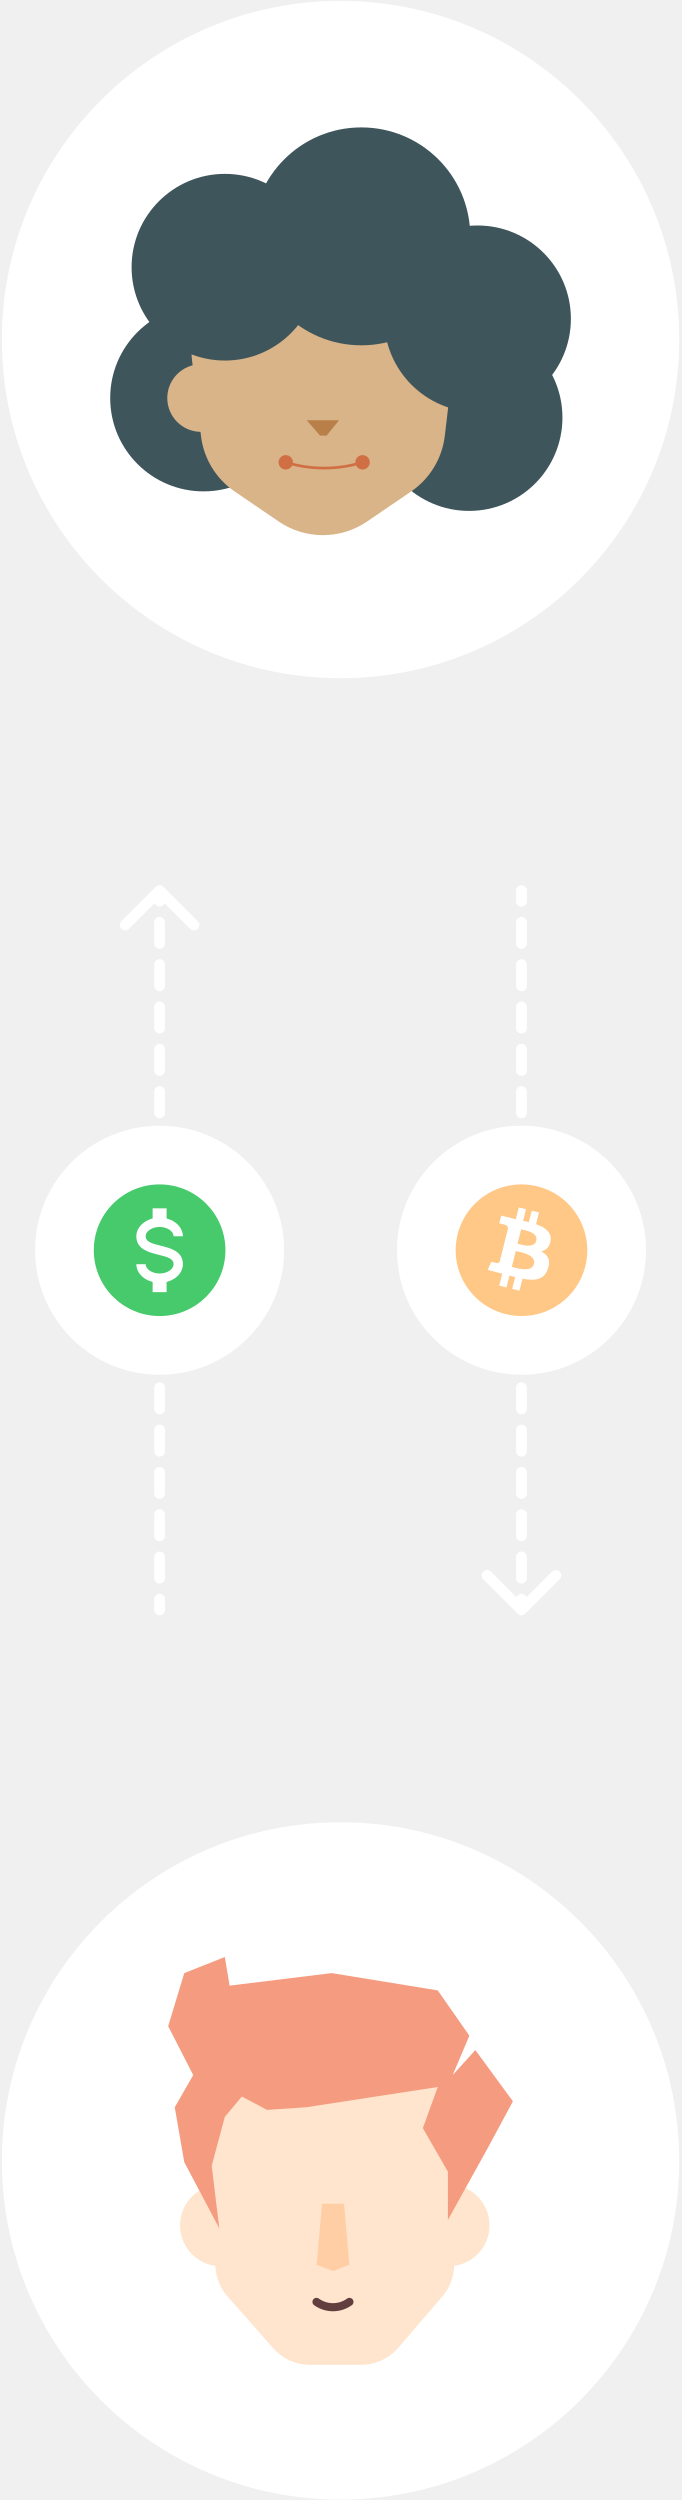
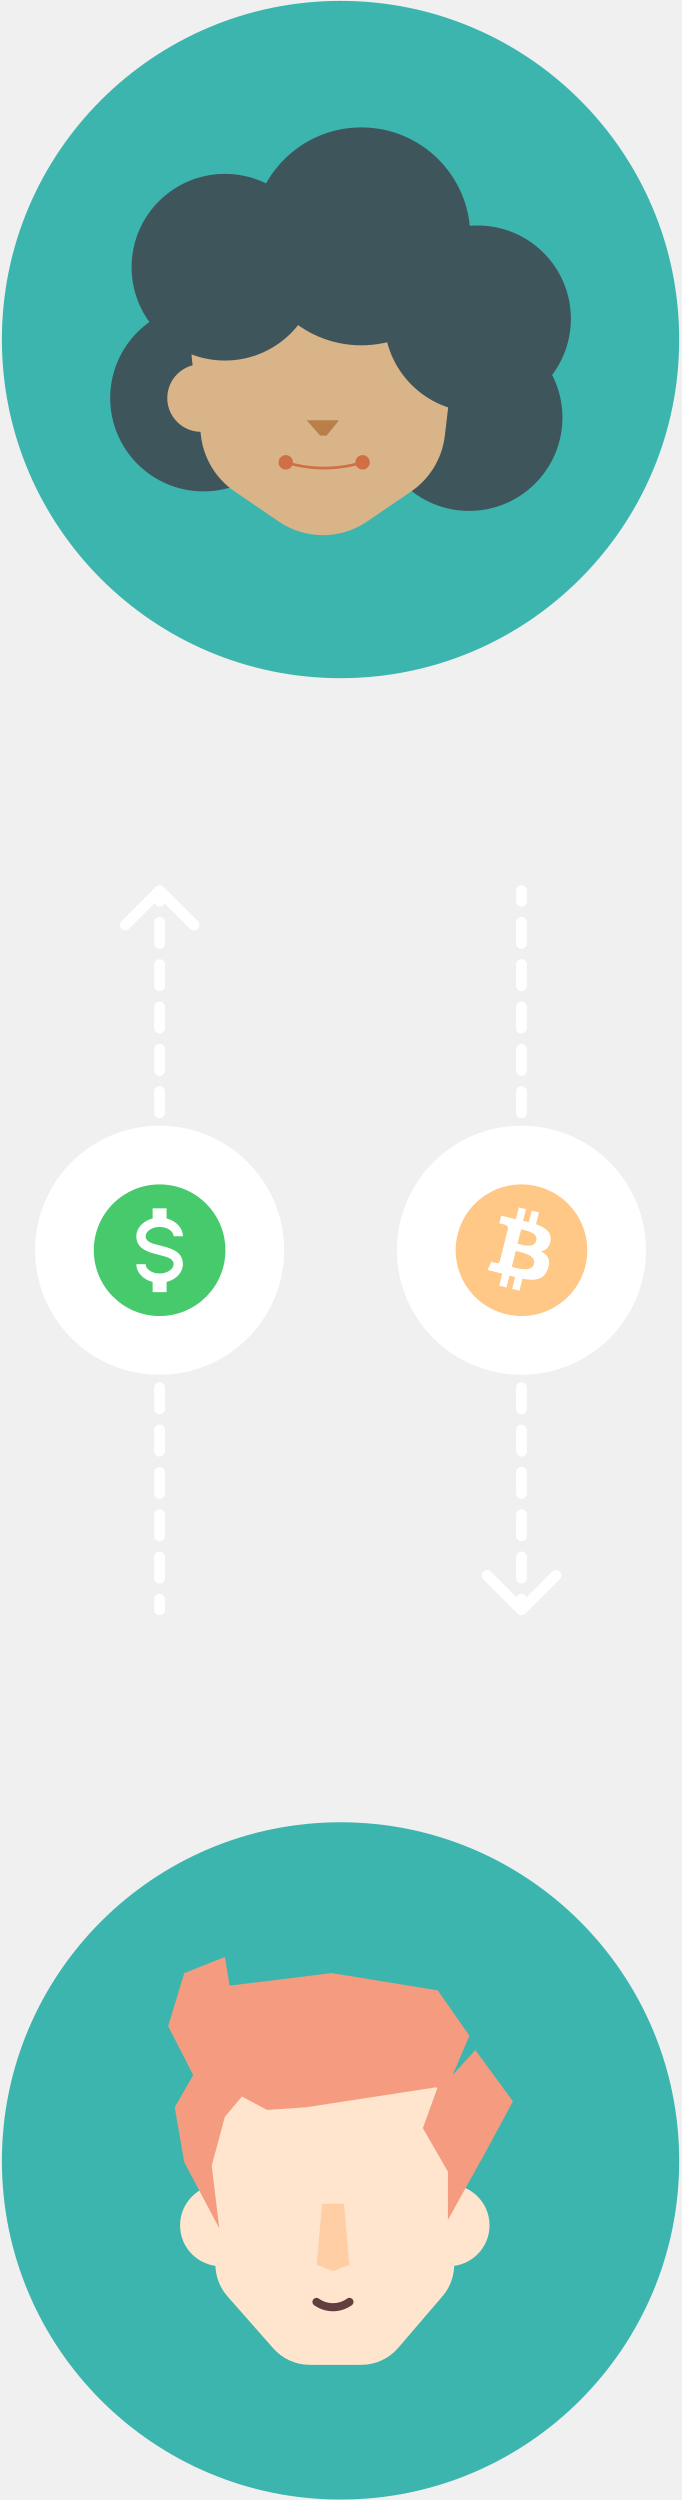
<svg xmlns="http://www.w3.org/2000/svg" width="252" height="925" viewBox="0 0 252 925" fill="none">
-   <circle cx="126" cy="125.626" r="125.302" fill="white" />
+   <circle cx="126" cy="125.626" r="125.302" fill="#3CB5AE" />
  <circle cx="173.567" cy="154.502" r="34.535" fill="#3E555C" />
  <circle cx="75.307" cy="147.277" r="34.535" fill="#3E555C" />
  <circle cx="74.405" cy="147.277" r="12.511" fill="#D9B488" />
  <path d="M71.048 133.297C69.007 116.05 82.48 100.889 99.847 100.889H139.088C156.455 100.889 169.928 116.05 167.887 133.297L164.575 161.292C163.59 169.621 159.047 177.115 152.118 181.841L135.81 192.966C125.952 199.69 112.983 199.69 103.125 192.966L86.817 181.841C79.888 177.115 75.345 169.621 74.36 161.292L71.048 133.297Z" fill="#D9B488" />
  <circle cx="83.223" cy="98.867" r="34.535" fill="#3E555C" />
  <circle cx="133.685" cy="87.454" r="40.315" fill="#3E555C" />
  <circle cx="176.693" cy="117.966" r="34.535" fill="#3E555C" />
  <g style="mix-blend-mode:multiply">
    <path d="M125.458 155.487H113.477L118.413 161.162H120.853L125.458 155.487Z" fill="#D9B488" />
  </g>
  <g style="mix-blend-mode:multiply">
    <path d="M103.062 171.057C103.062 172.53 104.256 173.723 105.729 173.723C107.202 173.723 108.396 172.53 108.396 171.057C108.396 169.584 107.202 168.39 105.729 168.39C104.256 168.39 103.062 169.584 103.062 171.057ZM131.478 171.057C131.478 172.53 132.672 173.723 134.145 173.723C135.617 173.723 136.811 172.53 136.811 171.057C136.811 169.584 135.617 168.39 134.145 168.39C132.672 168.39 131.478 169.584 131.478 171.057ZM105.584 171.535L105.779 171.594L106.069 170.637L105.874 170.578L105.584 171.535ZM105.779 171.594C115.077 174.411 125.005 174.39 134.292 171.535L133.998 170.579C124.901 173.376 115.177 173.396 106.069 170.637L105.779 171.594Z" fill="#F59C80" />
  </g>
-   <circle cx="126" cy="799.539" r="125.302" fill="white" />
+   <circle cx="126" cy="799.539" r="125.302" fill="#3CB5AE" />
  <path d="M75.203 790.573C74.215 780.016 82.521 770.897 93.124 770.897H154.629C165.232 770.897 173.538 780.016 172.55 790.573L167.966 839.58C167.619 843.288 166.131 846.797 163.706 849.624L147.332 868.711C143.912 872.697 138.922 874.991 133.67 874.991H114.616C109.445 874.991 104.523 872.767 101.106 868.886L84.187 849.671C81.674 846.817 80.129 843.239 79.775 839.453L75.203 790.573Z" fill="#FFE5CD" />
  <circle cx="81.754" cy="823.379" r="15.127" fill="#FFE5CD" />
  <circle cx="165.998" cy="823.379" r="15.127" fill="#FFE5CD" />
  <path d="M68.182 800.001L81.133 824.499L78.334 801.325L83.188 783.229L89.483 775.725L98.812 780.66L113.201 779.698L161.971 772.195L156.454 787.422L165.722 803.531V821.377L180.508 794.704L189.776 777.491L175.874 758.513L167.488 767.781L173.667 753.217L161.971 736.445L122.69 730.045L84.954 734.68L83.188 724.087L68.182 730.045L62.224 749.686L71.492 767.781L64.651 779.698L68.182 800.001Z" fill="#F59C80" />
  <g style="mix-blend-mode:multiply">
    <path d="M119.157 815.372H127.273L129.262 837.957L123.215 840.313L117.168 837.957L119.157 815.372Z" fill="#FFE5CD" />
  </g>
  <path d="M117.097 851.701L117.274 851.824C120.904 854.328 125.716 854.279 129.293 851.701V851.701" stroke="#633E3E" stroke-width="3" stroke-linecap="round" />
  <path d="M60.47 328.106C59.689 327.325 58.422 327.325 57.641 328.106L44.913 340.834C44.132 341.615 44.132 342.881 44.913 343.662C45.694 344.443 46.961 344.443 47.742 343.662L59.056 332.348L70.369 343.662C71.15 344.443 72.417 344.443 73.198 343.662C73.979 342.881 73.979 341.615 73.198 340.834L60.47 328.106ZM57.056 595.645C57.056 596.75 57.951 597.645 59.056 597.645C60.16 597.645 61.056 596.75 61.056 595.645H57.056ZM57.056 333.434C57.056 334.538 57.951 335.434 59.056 335.434C60.16 335.434 61.056 334.538 61.056 333.434H57.056ZM61.056 341.261C61.056 340.156 60.16 339.261 59.056 339.261C57.951 339.261 57.056 340.156 57.056 341.261H61.056ZM57.056 349.088C57.056 350.193 57.951 351.088 59.056 351.088C60.16 351.088 61.056 350.193 61.056 349.088H57.056ZM61.056 356.915C61.056 355.811 60.16 354.915 59.056 354.915C57.951 354.915 57.056 355.811 57.056 356.915H61.056ZM57.056 364.742C57.056 365.847 57.951 366.742 59.056 366.742C60.16 366.742 61.056 365.847 61.056 364.742H57.056ZM61.056 372.57C61.056 371.465 60.16 370.57 59.056 370.57C57.951 370.57 57.056 371.465 57.056 372.57H61.056ZM57.056 380.397C57.056 381.501 57.951 382.397 59.056 382.397C60.16 382.397 61.056 381.501 61.056 380.397H57.056ZM61.056 388.224C61.056 387.119 60.16 386.224 59.056 386.224C57.951 386.224 57.056 387.119 57.056 388.224H61.056ZM57.056 396.051C57.056 397.156 57.951 398.051 59.056 398.051C60.16 398.051 61.056 397.156 61.056 396.051H57.056ZM61.056 403.878C61.056 402.774 60.16 401.878 59.056 401.878C57.951 401.878 57.056 402.774 57.056 403.878H61.056ZM57.056 411.706C57.056 412.81 57.951 413.706 59.056 413.706C60.16 413.706 61.056 412.81 61.056 411.706H57.056ZM61.056 419.533C61.056 418.428 60.16 417.533 59.056 417.533C57.951 417.533 57.056 418.428 57.056 419.533H61.056ZM57.056 427.36C57.056 428.465 57.951 429.36 59.056 429.36C60.16 429.36 61.056 428.465 61.056 427.36H57.056ZM61.056 435.187C61.056 434.083 60.16 433.187 59.056 433.187C57.951 433.187 57.056 434.083 57.056 435.187H61.056ZM57.056 443.015C57.056 444.119 57.951 445.015 59.056 445.015C60.16 445.015 61.056 444.119 61.056 443.015H57.056ZM61.056 450.842C61.056 449.737 60.16 448.842 59.056 448.842C57.951 448.842 57.056 449.737 57.056 450.842H61.056ZM57.056 458.669C57.056 459.774 57.951 460.669 59.056 460.669C60.16 460.669 61.056 459.774 61.056 458.669H57.056ZM61.056 466.496C61.056 465.392 60.16 464.496 59.056 464.496C57.951 464.496 57.056 465.392 57.056 466.496H61.056ZM57.056 474.323C57.056 475.428 57.951 476.323 59.056 476.323C60.16 476.323 61.056 475.428 61.056 474.323H57.056ZM61.056 482.151C61.056 481.046 60.16 480.151 59.056 480.151C57.951 480.151 57.056 481.046 57.056 482.151H61.056ZM57.056 489.978C57.056 491.082 57.951 491.978 59.056 491.978C60.16 491.978 61.056 491.082 61.056 489.978H57.056ZM61.056 497.805C61.056 496.7 60.16 495.805 59.056 495.805C57.951 495.805 57.056 496.7 57.056 497.805H61.056ZM57.056 505.632C57.056 506.737 57.951 507.632 59.056 507.632C60.16 507.632 61.056 506.737 61.056 505.632H57.056ZM61.056 513.459C61.056 512.355 60.16 511.459 59.056 511.459C57.951 511.459 57.056 512.355 57.056 513.459H61.056ZM57.056 521.287C57.056 522.391 57.951 523.287 59.056 523.287C60.16 523.287 61.056 522.391 61.056 521.287H57.056ZM61.056 529.114C61.056 528.009 60.16 527.114 59.056 527.114C57.951 527.114 57.056 528.009 57.056 529.114H61.056ZM57.056 536.941C57.056 538.046 57.951 538.941 59.056 538.941C60.16 538.941 61.056 538.046 61.056 536.941H57.056ZM61.056 544.768C61.056 543.664 60.16 542.768 59.056 542.768C57.951 542.768 57.056 543.664 57.056 544.768H61.056ZM57.056 552.595C57.056 553.7 57.951 554.595 59.056 554.595C60.16 554.595 61.056 553.7 61.056 552.595H57.056ZM61.056 560.423C61.056 559.318 60.16 558.423 59.056 558.423C57.951 558.423 57.056 559.318 57.056 560.423H61.056ZM57.056 568.25C57.056 569.354 57.951 570.25 59.056 570.25C60.16 570.25 61.056 569.354 61.056 568.25H57.056ZM61.056 576.077C61.056 574.973 60.16 574.077 59.056 574.077C57.951 574.077 57.056 574.973 57.056 576.077H61.056ZM57.056 583.904C57.056 585.009 57.951 585.904 59.056 585.904C60.16 585.904 61.056 585.009 61.056 583.904H57.056ZM61.056 591.731C61.056 590.627 60.16 589.731 59.056 589.731C57.951 589.731 57.056 590.627 57.056 591.731H61.056ZM57.056 329.52V333.434H61.056V329.52H57.056ZM57.056 341.261V349.088H61.056V341.261H57.056ZM57.056 356.915V364.742H61.056V356.915H57.056ZM57.056 372.57V380.397H61.056V372.57H57.056ZM57.056 388.224V396.051H61.056V388.224H57.056ZM57.056 403.878V411.706H61.056V403.878H57.056ZM57.056 419.533V427.36H61.056V419.533H57.056ZM57.056 435.187V443.015H61.056V435.187H57.056ZM57.056 450.842V458.669H61.056V450.842H57.056ZM57.056 466.496V474.323H61.056V466.496H57.056ZM57.056 482.151V489.978H61.056V482.151H57.056ZM57.056 497.805V505.632H61.056V497.805H57.056ZM57.056 513.459V521.287H61.056V513.459H57.056ZM57.056 529.114V536.941H61.056V529.114H57.056ZM57.056 544.768V552.595H61.056V544.768H57.056ZM57.056 560.423V568.25H61.056V560.423H57.056ZM57.056 576.077V583.904H61.056V576.077H57.056ZM57.056 591.731V595.645H61.056V591.731H57.056Z" fill="white" />
  <path d="M191.53 597.059C192.312 597.84 193.578 597.84 194.359 597.059L207.087 584.331C207.868 583.55 207.868 582.284 207.087 581.503C206.306 580.722 205.039 580.722 204.258 581.503L192.945 592.817L181.631 581.503C180.85 580.722 179.584 580.722 178.803 581.503C178.022 582.284 178.022 583.55 178.803 584.331L191.53 597.059ZM194.945 329.52C194.945 328.415 194.049 327.52 192.945 327.52C191.84 327.52 190.945 328.415 190.945 329.52L194.945 329.52ZM194.945 591.732C194.945 590.627 194.049 589.732 192.945 589.732C191.84 589.732 190.945 590.627 190.945 591.732L194.945 591.732ZM190.945 583.904C190.945 585.009 191.84 585.904 192.945 585.904C194.049 585.904 194.945 585.009 194.945 583.904L190.945 583.904ZM194.945 576.077C194.945 574.973 194.049 574.077 192.945 574.077C191.84 574.077 190.945 574.973 190.945 576.077L194.945 576.077ZM190.945 568.25C190.945 569.355 191.84 570.25 192.945 570.25C194.049 570.25 194.945 569.355 194.945 568.25L190.945 568.25ZM194.945 560.423C194.945 559.318 194.049 558.423 192.945 558.423C191.84 558.423 190.945 559.318 190.945 560.423L194.945 560.423ZM190.945 552.596C190.945 553.7 191.84 554.596 192.945 554.596C194.049 554.596 194.945 553.7 194.945 552.596L190.945 552.596ZM194.945 544.768C194.945 543.664 194.049 542.768 192.945 542.768C191.84 542.768 190.945 543.664 190.945 544.768L194.945 544.768ZM190.945 536.941C190.945 538.046 191.84 538.941 192.945 538.941C194.049 538.941 194.945 538.046 194.945 536.941L190.945 536.941ZM194.945 529.114C194.945 528.009 194.049 527.114 192.945 527.114C191.84 527.114 190.945 528.009 190.945 529.114L194.945 529.114ZM190.945 521.287C190.945 522.391 191.84 523.287 192.945 523.287C194.049 523.287 194.945 522.391 194.945 521.287L190.945 521.287ZM194.945 513.459C194.945 512.355 194.049 511.459 192.945 511.459C191.84 511.459 190.945 512.355 190.945 513.459L194.945 513.459ZM190.945 505.632C190.945 506.737 191.84 507.632 192.945 507.632C194.049 507.632 194.945 506.737 194.945 505.632L190.945 505.632ZM194.945 497.805C194.945 496.7 194.049 495.805 192.945 495.805C191.84 495.805 190.945 496.7 190.945 497.805L194.945 497.805ZM190.945 489.978C190.945 491.082 191.84 491.978 192.945 491.978C194.049 491.978 194.945 491.082 194.945 489.978L190.945 489.978ZM194.945 482.151C194.945 481.046 194.049 480.151 192.945 480.151C191.84 480.151 190.945 481.046 190.945 482.151L194.945 482.151ZM190.945 474.323C190.945 475.428 191.84 476.323 192.945 476.323C194.049 476.323 194.945 475.428 194.945 474.323L190.945 474.323ZM194.945 466.496C194.945 465.392 194.049 464.496 192.945 464.496C191.84 464.496 190.945 465.392 190.945 466.496L194.945 466.496ZM190.945 458.669C190.945 459.774 191.84 460.669 192.945 460.669C194.049 460.669 194.945 459.774 194.945 458.669L190.945 458.669ZM194.945 450.842C194.945 449.737 194.049 448.842 192.945 448.842C191.84 448.842 190.945 449.737 190.945 450.842L194.945 450.842ZM190.945 443.015C190.945 444.119 191.84 445.015 192.945 445.015C194.049 445.015 194.945 444.119 194.945 443.015L190.945 443.015ZM194.945 435.187C194.945 434.083 194.049 433.187 192.945 433.187C191.84 433.187 190.945 434.083 190.945 435.187L194.945 435.187ZM190.945 427.36C190.945 428.465 191.84 429.36 192.945 429.36C194.049 429.36 194.945 428.465 194.945 427.36L190.945 427.36ZM194.945 419.533C194.945 418.428 194.049 417.533 192.945 417.533C191.84 417.533 190.945 418.428 190.945 419.533L194.945 419.533ZM190.945 411.706C190.945 412.81 191.84 413.706 192.945 413.706C194.049 413.706 194.945 412.81 194.945 411.706L190.945 411.706ZM194.945 403.879C194.945 402.774 194.049 401.879 192.945 401.879C191.84 401.879 190.945 402.774 190.945 403.879L194.945 403.879ZM190.945 396.051C190.945 397.156 191.84 398.051 192.945 398.051C194.049 398.051 194.945 397.156 194.945 396.051L190.945 396.051ZM194.945 388.224C194.945 387.12 194.049 386.224 192.945 386.224C191.84 386.224 190.945 387.12 190.945 388.224L194.945 388.224ZM190.945 380.397C190.945 381.501 191.84 382.397 192.945 382.397C194.049 382.397 194.945 381.501 194.945 380.397L190.945 380.397ZM194.945 372.57C194.945 371.465 194.049 370.57 192.945 370.57C191.84 370.57 190.945 371.465 190.945 372.57L194.945 372.57ZM190.945 364.743C190.945 365.847 191.84 366.743 192.945 366.743C194.049 366.743 194.945 365.847 194.945 364.743L190.945 364.743ZM194.945 356.915C194.945 355.811 194.049 354.915 192.945 354.915C191.84 354.915 190.945 355.811 190.945 356.915L194.945 356.915ZM190.945 349.088C190.945 350.193 191.84 351.088 192.945 351.088C194.049 351.088 194.945 350.193 194.945 349.088L190.945 349.088ZM194.945 341.261C194.945 340.156 194.049 339.261 192.945 339.261C191.84 339.261 190.945 340.156 190.945 341.261L194.945 341.261ZM190.945 333.434C190.945 334.538 191.84 335.434 192.945 335.434C194.049 335.434 194.945 334.538 194.945 333.434L190.945 333.434ZM194.945 595.645L194.945 591.732L190.945 591.732L190.945 595.645L194.945 595.645ZM194.945 583.904L194.945 576.077L190.945 576.077L190.945 583.904L194.945 583.904ZM194.945 568.25L194.945 560.423L190.945 560.423L190.945 568.25L194.945 568.25ZM194.945 552.596L194.945 544.768L190.945 544.768L190.945 552.596L194.945 552.596ZM194.945 536.941L194.945 529.114L190.945 529.114L190.945 536.941L194.945 536.941ZM194.945 521.287L194.945 513.459L190.945 513.459L190.945 521.287L194.945 521.287ZM194.945 505.632L194.945 497.805L190.945 497.805L190.945 505.632L194.945 505.632ZM194.945 489.978L194.945 482.151L190.945 482.151L190.945 489.978L194.945 489.978ZM194.945 474.323L194.945 466.496L190.945 466.496L190.945 474.323L194.945 474.323ZM194.945 458.669L194.945 450.842L190.945 450.842L190.945 458.669L194.945 458.669ZM194.945 443.015L194.945 435.187L190.945 435.187L190.945 443.015L194.945 443.015ZM194.945 427.36L194.945 419.533L190.945 419.533L190.945 427.36L194.945 427.36ZM194.945 411.706L194.945 403.879L190.945 403.879L190.945 411.706L194.945 411.706ZM194.945 396.051L194.945 388.224L190.945 388.224L190.945 396.051L194.945 396.051ZM194.945 380.397L194.945 372.57L190.945 372.57L190.945 380.397L194.945 380.397ZM194.945 364.743L194.945 356.915L190.945 356.915L190.945 364.743L194.945 364.743ZM194.945 349.088L194.945 341.261L190.945 341.261L190.945 349.088L194.945 349.088ZM194.945 333.434L194.945 329.52L190.945 329.52L190.945 333.434L194.945 333.434Z" fill="white" />
  <circle cx="192.945" cy="462.583" r="46.071" fill="white" />
  <g style="mix-blend-mode:multiply" opacity="0.5">
    <path d="M198.404 459.074C197.649 462.094 192.948 460.56 191.487 460.146L192.826 454.837C194.337 455.275 199.183 455.909 198.404 459.074ZM190.829 462.873L189.368 468.742C191.17 469.205 196.748 470.982 197.576 467.671C198.453 464.213 192.632 463.312 190.829 462.873ZM216.574 468.474C213.31 481.527 200.109 489.466 187.054 486.203C173.999 482.939 166.066 469.741 169.322 456.688C172.586 443.635 185.787 435.706 198.842 438.959C211.873 442.223 219.813 455.421 216.574 468.474ZM198.331 452.962L199.427 448.579L196.748 447.97L195.676 452.183C194.97 452.012 194.263 451.842 193.533 451.696L194.604 447.385L191.95 446.752L190.854 451.111C190.269 450.965 189.684 450.843 189.149 450.697L185.471 449.772L184.74 452.621C184.74 452.621 186.737 453.084 186.689 453.108C187.785 453.376 187.98 454.058 187.931 454.667L184.935 466.672C184.813 467.013 184.423 467.451 183.717 467.33C183.742 467.354 181.769 466.843 181.769 466.843L180.453 469.887L183.912 470.763C184.57 470.934 185.203 471.104 185.836 471.25L184.716 475.682L187.395 476.364L188.491 471.957C189.222 472.151 189.928 472.322 190.61 472.517L189.514 476.876L192.193 477.558L193.314 473.125C197.82 473.978 201.278 473.637 202.691 469.521C203.909 466.234 202.691 464.286 200.255 463.044C202.009 462.581 203.324 461.485 203.689 459.099C204.177 455.86 201.692 454.131 198.331 452.962Z" fill="#FF9110" />
  </g>
  <circle cx="59.056" cy="462.583" r="46.071" fill="white" />
  <circle cx="59.056" cy="462.583" r="24.353" fill="#46CA6B" />
  <path d="M50.442 467.751H53.888C53.888 469.611 56.248 471.196 59.056 471.196C61.863 471.196 64.224 469.611 64.224 467.751C64.224 465.856 62.432 465.167 58.642 464.254C54.99 463.341 50.442 462.204 50.442 457.415C50.442 454.331 52.975 451.713 56.471 450.834V447.079H61.639V450.834C65.136 451.713 67.669 454.331 67.669 457.415H64.224C64.224 455.554 61.863 453.969 59.056 453.969C56.248 453.969 53.888 455.554 53.888 457.415C53.888 459.31 55.679 459.999 59.469 460.912C63.121 461.825 67.669 462.962 67.669 467.751C67.669 470.834 65.136 473.453 61.639 474.331V478.086H56.471V474.331C52.975 473.453 50.442 470.834 50.442 467.751Z" fill="white" />
</svg>
